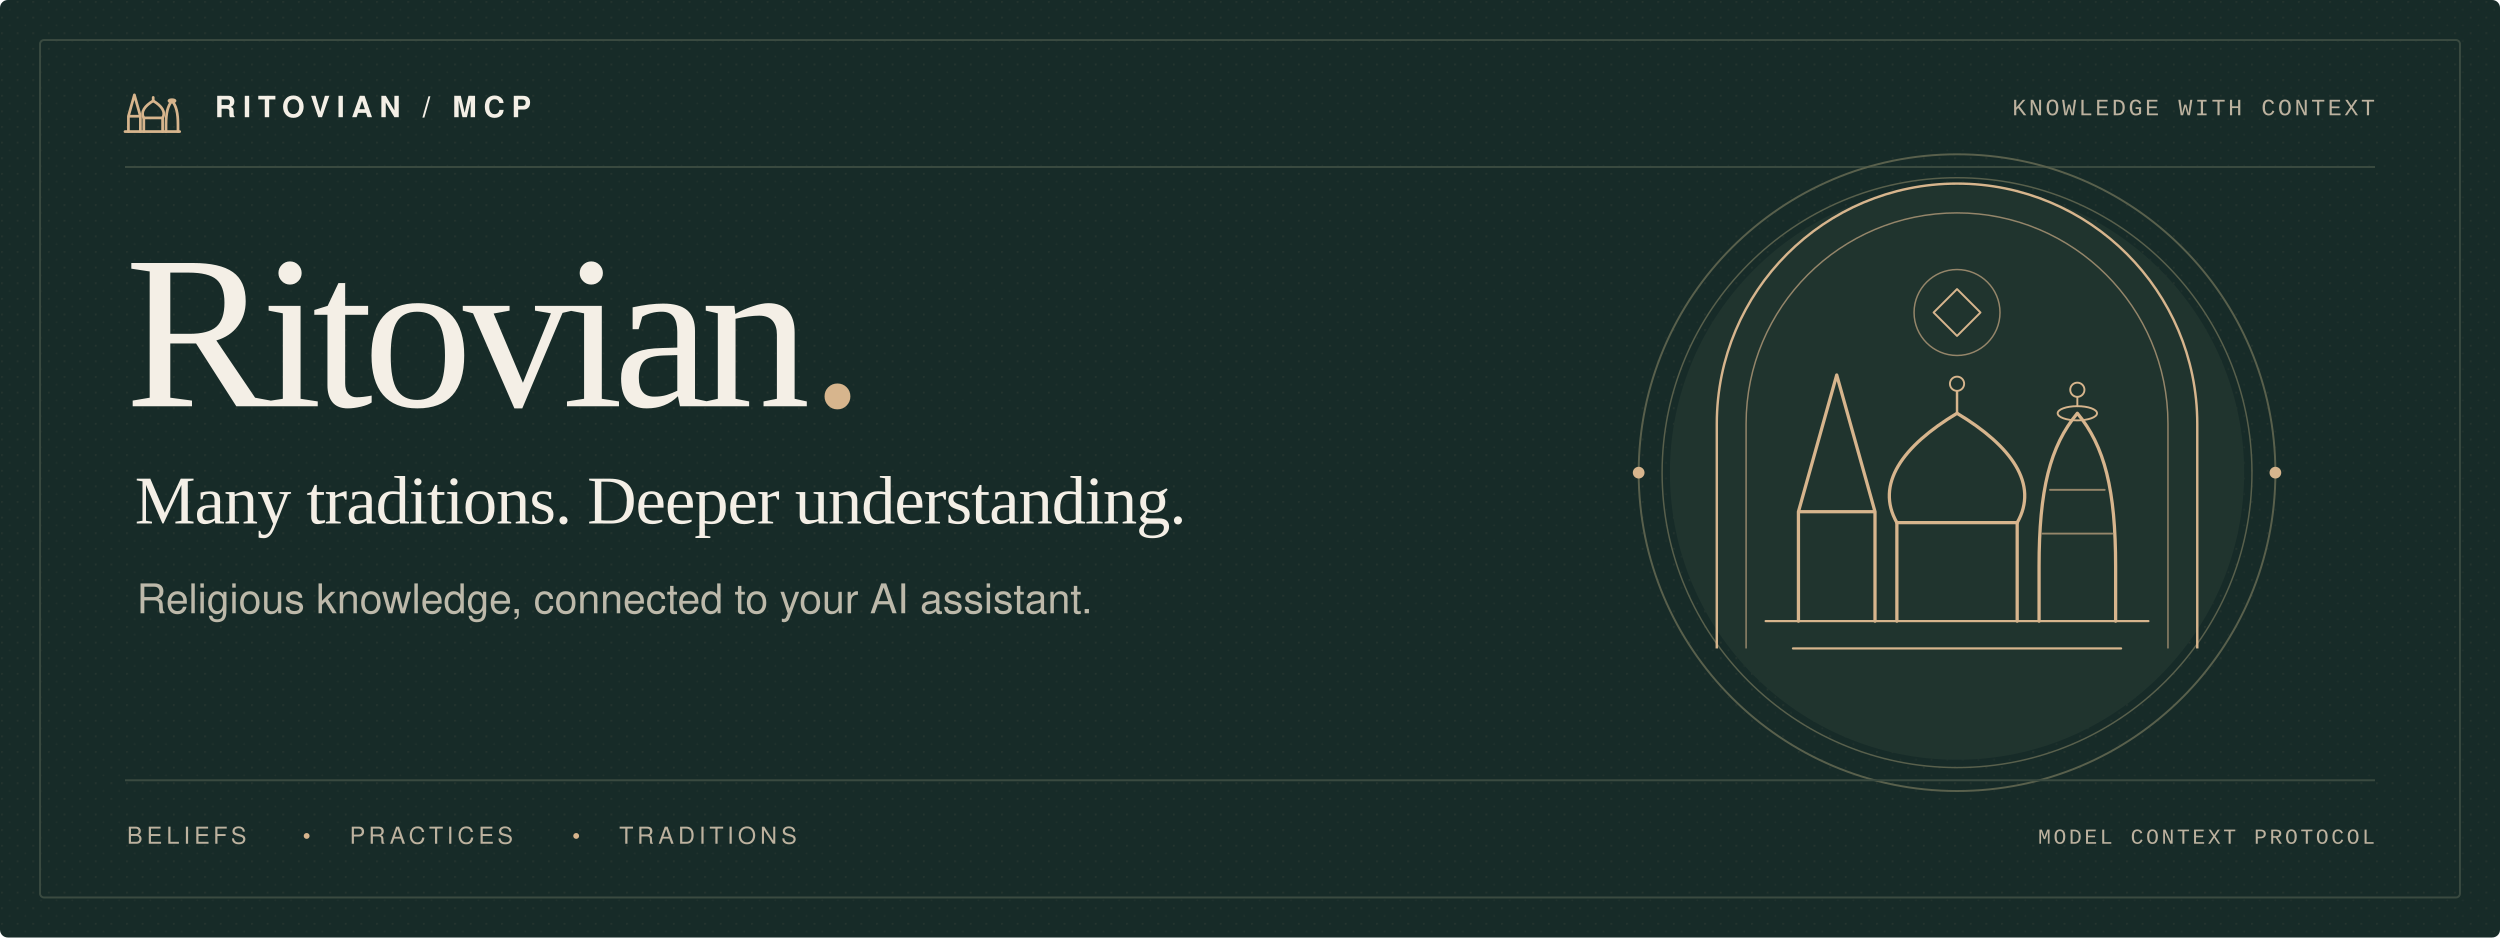
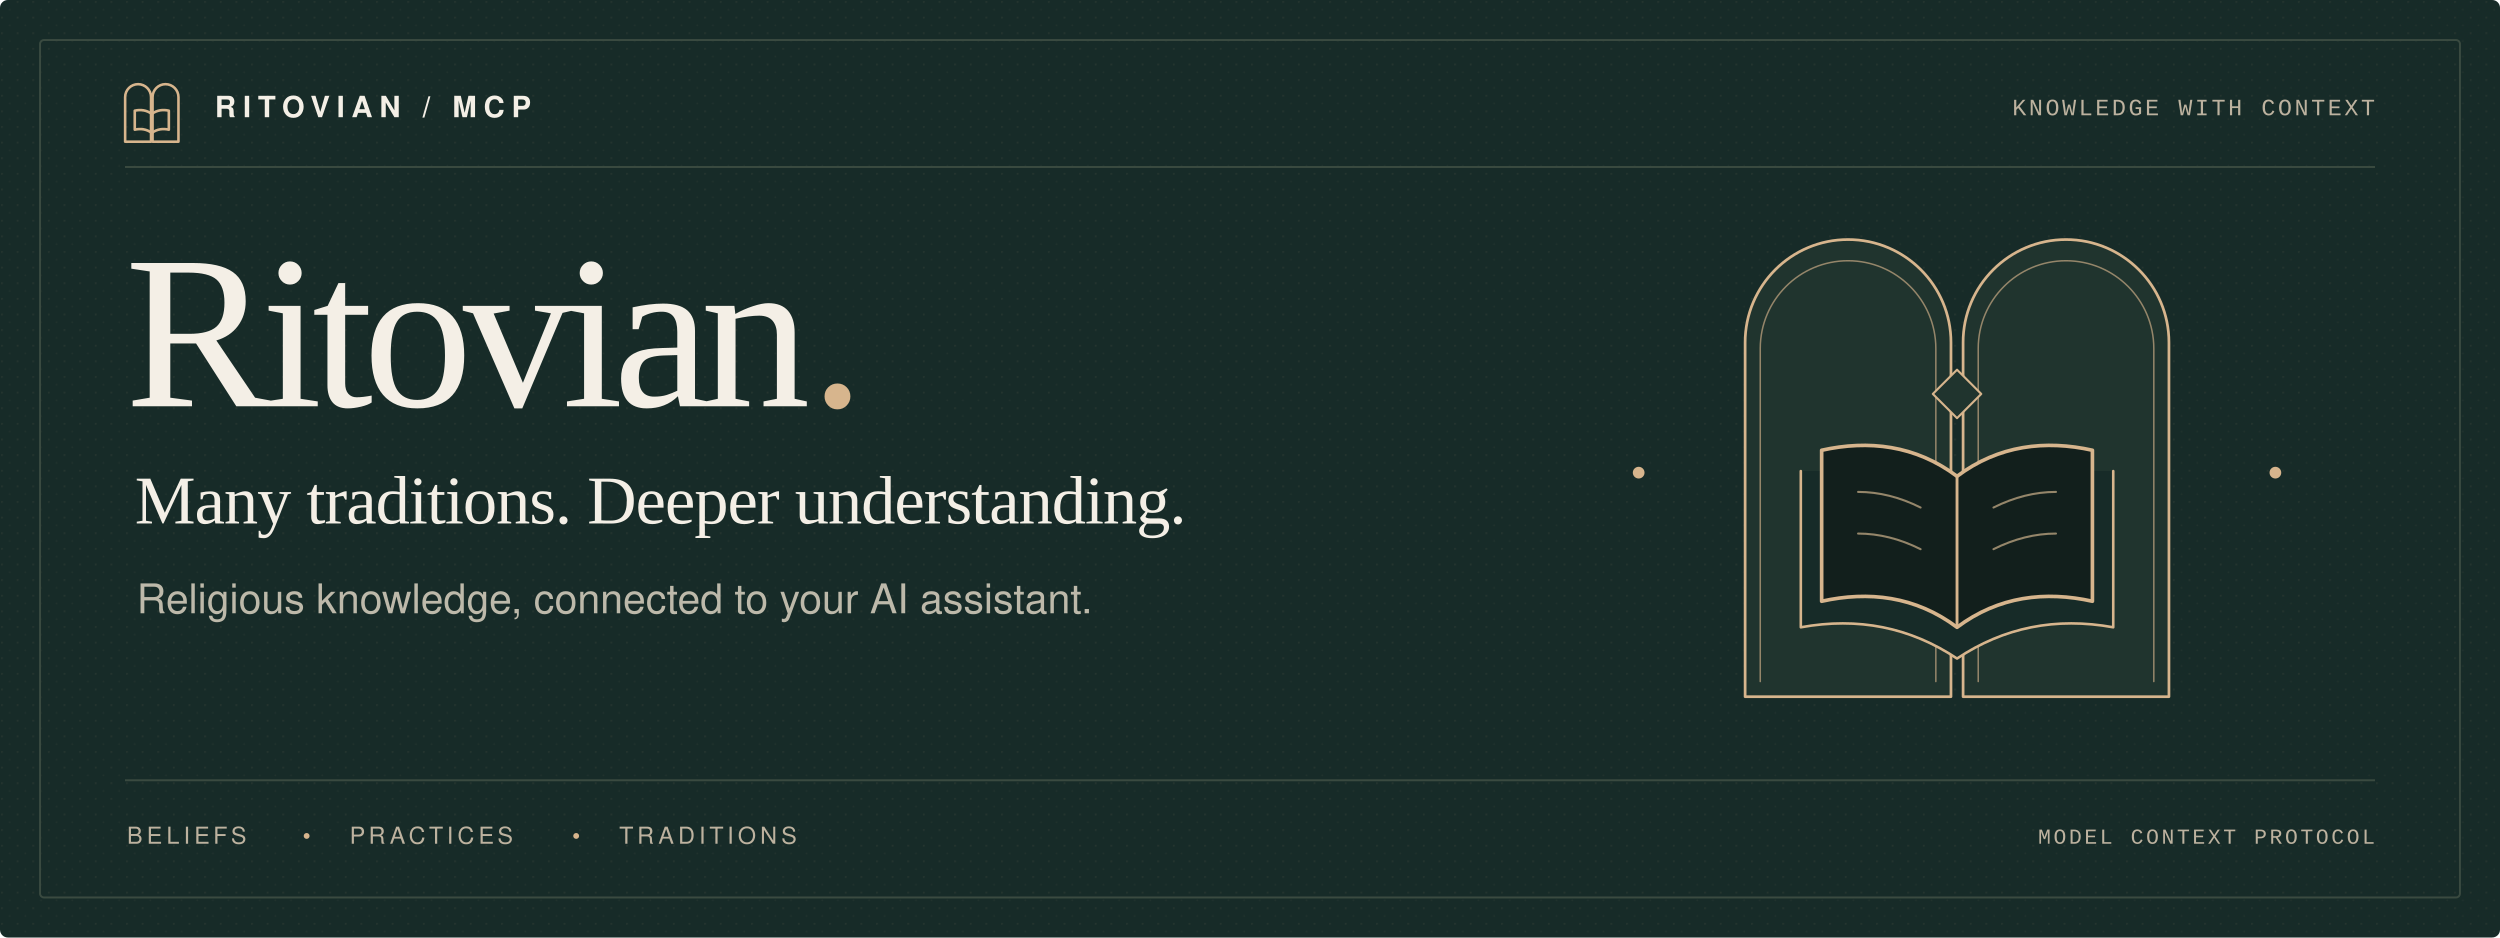
<svg xmlns="http://www.w3.org/2000/svg" width="1280" height="480" viewBox="0 0 1280 480" role="img" aria-labelledby="title description">
  <defs>
    <style>
      .serif { font-family: Georgia, 'Times New Roman', serif; }
      .sans { font-family: -apple-system, BlinkMacSystemFont, 'Segoe UI', Helvetica, Arial, sans-serif; }
      .mono { font-family: 'SFMono-Regular', Consolas, 'Liberation Mono', monospace; }
    </style>
    <pattern id="paper" width="8" height="8" patternUnits="userSpaceOnUse">
      <circle cx="1" cy="1" r="0.5" fill="#D7B58D" opacity="0.08" />
      <circle cx="5" cy="5" r="0.5" fill="#D7B58D" opacity="0.05" />
    </pattern>
  </defs>
  <rect width="1280" height="480" rx="4" fill="#172B28" />
  <rect width="1280" height="480" rx="4" fill="url(#paper)" />
  <rect x="20.5" y="20.5" width="1239" height="439" rx="2" fill="none" stroke="#3A4A40" />
  <g transform="translate(64 43)" fill="none" stroke="#D7B58D" stroke-width="1.5" stroke-linecap="round" stroke-linejoin="round">
-     <g transform="translate(0 -1) scale(0.4375)" stroke-width="3.2">
-       <path d="M4 58V40l7-25 7 25v18M4 40h14" />
-       <path d="M22 58V42M44 58V42M22 42h22" />
-       <path d="M22 42C18 35 23 28 33 22c10 6 15 13 11 20" />
-       <path d="M33 22v-4" />
-       <path d="M48 58V50C48 36 50 28 55 22c5 6 7 14 7 28v8" />
-       <ellipse cx="55" cy="22" rx="3.6" ry="1.3" />
-       <path d="M0 58h64" />
+     <g transform="translate(-5 -4) scale(0.39)">
+       <path d="M13 86V27.5a17 17 0 0 1 34 0V86ZM49 86V27.5a17 17 0 0 1 34 0V86Z" stroke-width="3.4" />
+       <g transform="translate(48 62.5) scale(0.86) translate(-48 -58)">
+         <path d="M48 43c-8-6-17-7-26-5v29c9-2 18-1 26 5 8-6 17-7 26-5V38c-9-2-18-1-26 5Z" stroke-width="4" />
+         <path d="M48 43v29" stroke-width="3.4" />
+       </g>
    </g>
  </g>
  <text x="110" y="60" class="sans" font-size="15" font-weight="600" letter-spacing="3.5" fill="#F4EFE6">RITOVIAN / MCP</text>
  <text x="1216" y="59" text-anchor="end" class="mono" font-size="12" letter-spacing="1.3" fill="#BDB29F">KNOWLEDGE WITH CONTEXT</text>
  <path d="M64 85.5H1216" stroke="#3A4A40" />
  <text x="64" y="208" class="serif" font-size="112" letter-spacing="-5" fill="#F4EFE6">Ritovian<tspan fill="#D7B58D">.</tspan>
  </text>
  <text x="69" y="268" class="serif" font-size="35" letter-spacing="-0.5" fill="#F4EFE6">Many traditions. Deeper understanding.</text>
  <text x="70" y="314" class="sans" font-size="21" fill="#BDB9AA">Religious knowledge, connected to your AI assistant.</text>
  <g transform="translate(1002 242)">
-     <circle r="147" fill="#20342E" />
-     <circle r="163" fill="none" stroke="#59604C" stroke-width="1" />
-     <circle r="151" fill="none" stroke="#59604C" stroke-width="0.75" />
-     <path d="M-123 90V-25a123 123 0 0 1 246 0V90" fill="none" stroke="#D7B58D" stroke-width="1.25" />
-     <path d="M-108 90V-25a108 108 0 0 1 216 0V90" fill="none" stroke="#95866A" stroke-width="0.75" />
-     <g fill="none" stroke-linecap="round" stroke-linejoin="round">
-       <g transform="translate(-134.4 -114.4) scale(2.8)" stroke="#D7B58D">
-         <path d="M19 68V48l7-25 7 25v20M19 48h14" stroke-width="0.6" />
-         <path d="M37 68V50M59 68V50M37 50h22" stroke-width="0.6" />
-         <path d="M37 50C33 43 38 36 48 30c10 6 15 13 11 20" stroke-width="0.6" />
-         <path d="M48 30v-4" stroke-width="0.45" />
-         <circle cx="48" cy="24.6" r="1.3" stroke-width="0.35" />
-         <path d="M63 68V58C63 44 65 36 70 30c5 6 7 14 7 28v10" stroke-width="0.6" />
-         <path d="M63.6 52h12.8M65 44h10" stroke="#95866A" stroke-width="0.35" />
-         <ellipse cx="70" cy="30" rx="3.6" ry="1.3" stroke-width="0.35" />
-         <path d="M70 28.7v-1.7" stroke-width="0.35" />
-         <circle cx="70" cy="25.7" r="1.3" stroke-width="0.35" />
-         <path d="M13 68h70M18 73h60" stroke-width="0.4" />
+     <g transform="translate(-148.8 -151.9) scale(3.1)" stroke-linecap="round" stroke-linejoin="round">
+       <path d="M13 86V27.5a17 17 0 0 1 34 0V86Z" fill="#20342E" stroke="#D7B58D" stroke-width="0.45" />
+       <path d="M49 86V27.5a17 17 0 0 1 34 0V86Z" fill="#20342E" stroke="#D7B58D" stroke-width="0.45" />
+       <path d="M15.5 83.5V28.5a14.5 14.5 0 0 1 29 0v55M51.5 83.5v-55a14.5 14.5 0 0 1 29 0v55" fill="none" stroke="#95866A" stroke-width="0.25" />
+       <path d="m48 32 4 4-4 4-4-4Z" fill="#20342E" stroke="#D7B58D" stroke-width="0.35" />
+       <g fill="none" transform="translate(48 62.5) scale(0.86) translate(-48 -58)">
+         <path d="M18 42v30c11-2 21 0 30 6 9-6 19-8 30-6V42" fill="#172B28" stroke="#D7B58D" stroke-width="0.5" />
+         <path d="M48 43c-8-6-17-7-26-5v29c9-2 18-1 26 5 8-6 17-7 26-5V38c-9-2-18-1-26 5Z" fill="#121F1C" stroke="#D7B58D" stroke-width="0.7" />
+         <path d="M48 43v29" stroke="#D7B58D" stroke-width="0.55" />
+         <path d="M29 46c4 0 8 1 12 3m-12 5c4 0 8 1 12 3m26-11c-4 0-8 1-12 3m12 5c-4 0-8 1-12 3" stroke="#95866A" stroke-width="0.4" />
      </g>
-       <path d="m0-94 12 12-12 12-12-12Z" stroke="#D7B58D" stroke-width="1" />
-       <circle cy="-82" r="22" stroke="#95866A" stroke-width="0.75" />
    </g>
    <g fill="#D7B58D">
      <circle cx="-163" r="3" />
      <circle cx="163" r="3" />
    </g>
  </g>
  <path d="M64 399.5H1216" stroke="#3A4A40" />
  <text x="65" y="432" class="sans" font-size="12" font-weight="500" letter-spacing="2.1" fill="#BDB29F">BELIEFS</text>
  <circle cx="157" cy="428" r="1.5" fill="#D7B58D" />
  <text x="179" y="432" class="sans" font-size="12" font-weight="500" letter-spacing="2.1" fill="#BDB29F">PRACTICES</text>
  <circle cx="295" cy="428" r="1.5" fill="#D7B58D" />
  <text x="317" y="432" class="sans" font-size="12" font-weight="500" letter-spacing="2.1" fill="#BDB29F">TRADITIONS</text>
  <text x="1216" y="432" text-anchor="end" class="mono" font-size="11" letter-spacing="1.3" fill="#BDB29F">MODEL CONTEXT PROTOCOL</text>
</svg>
